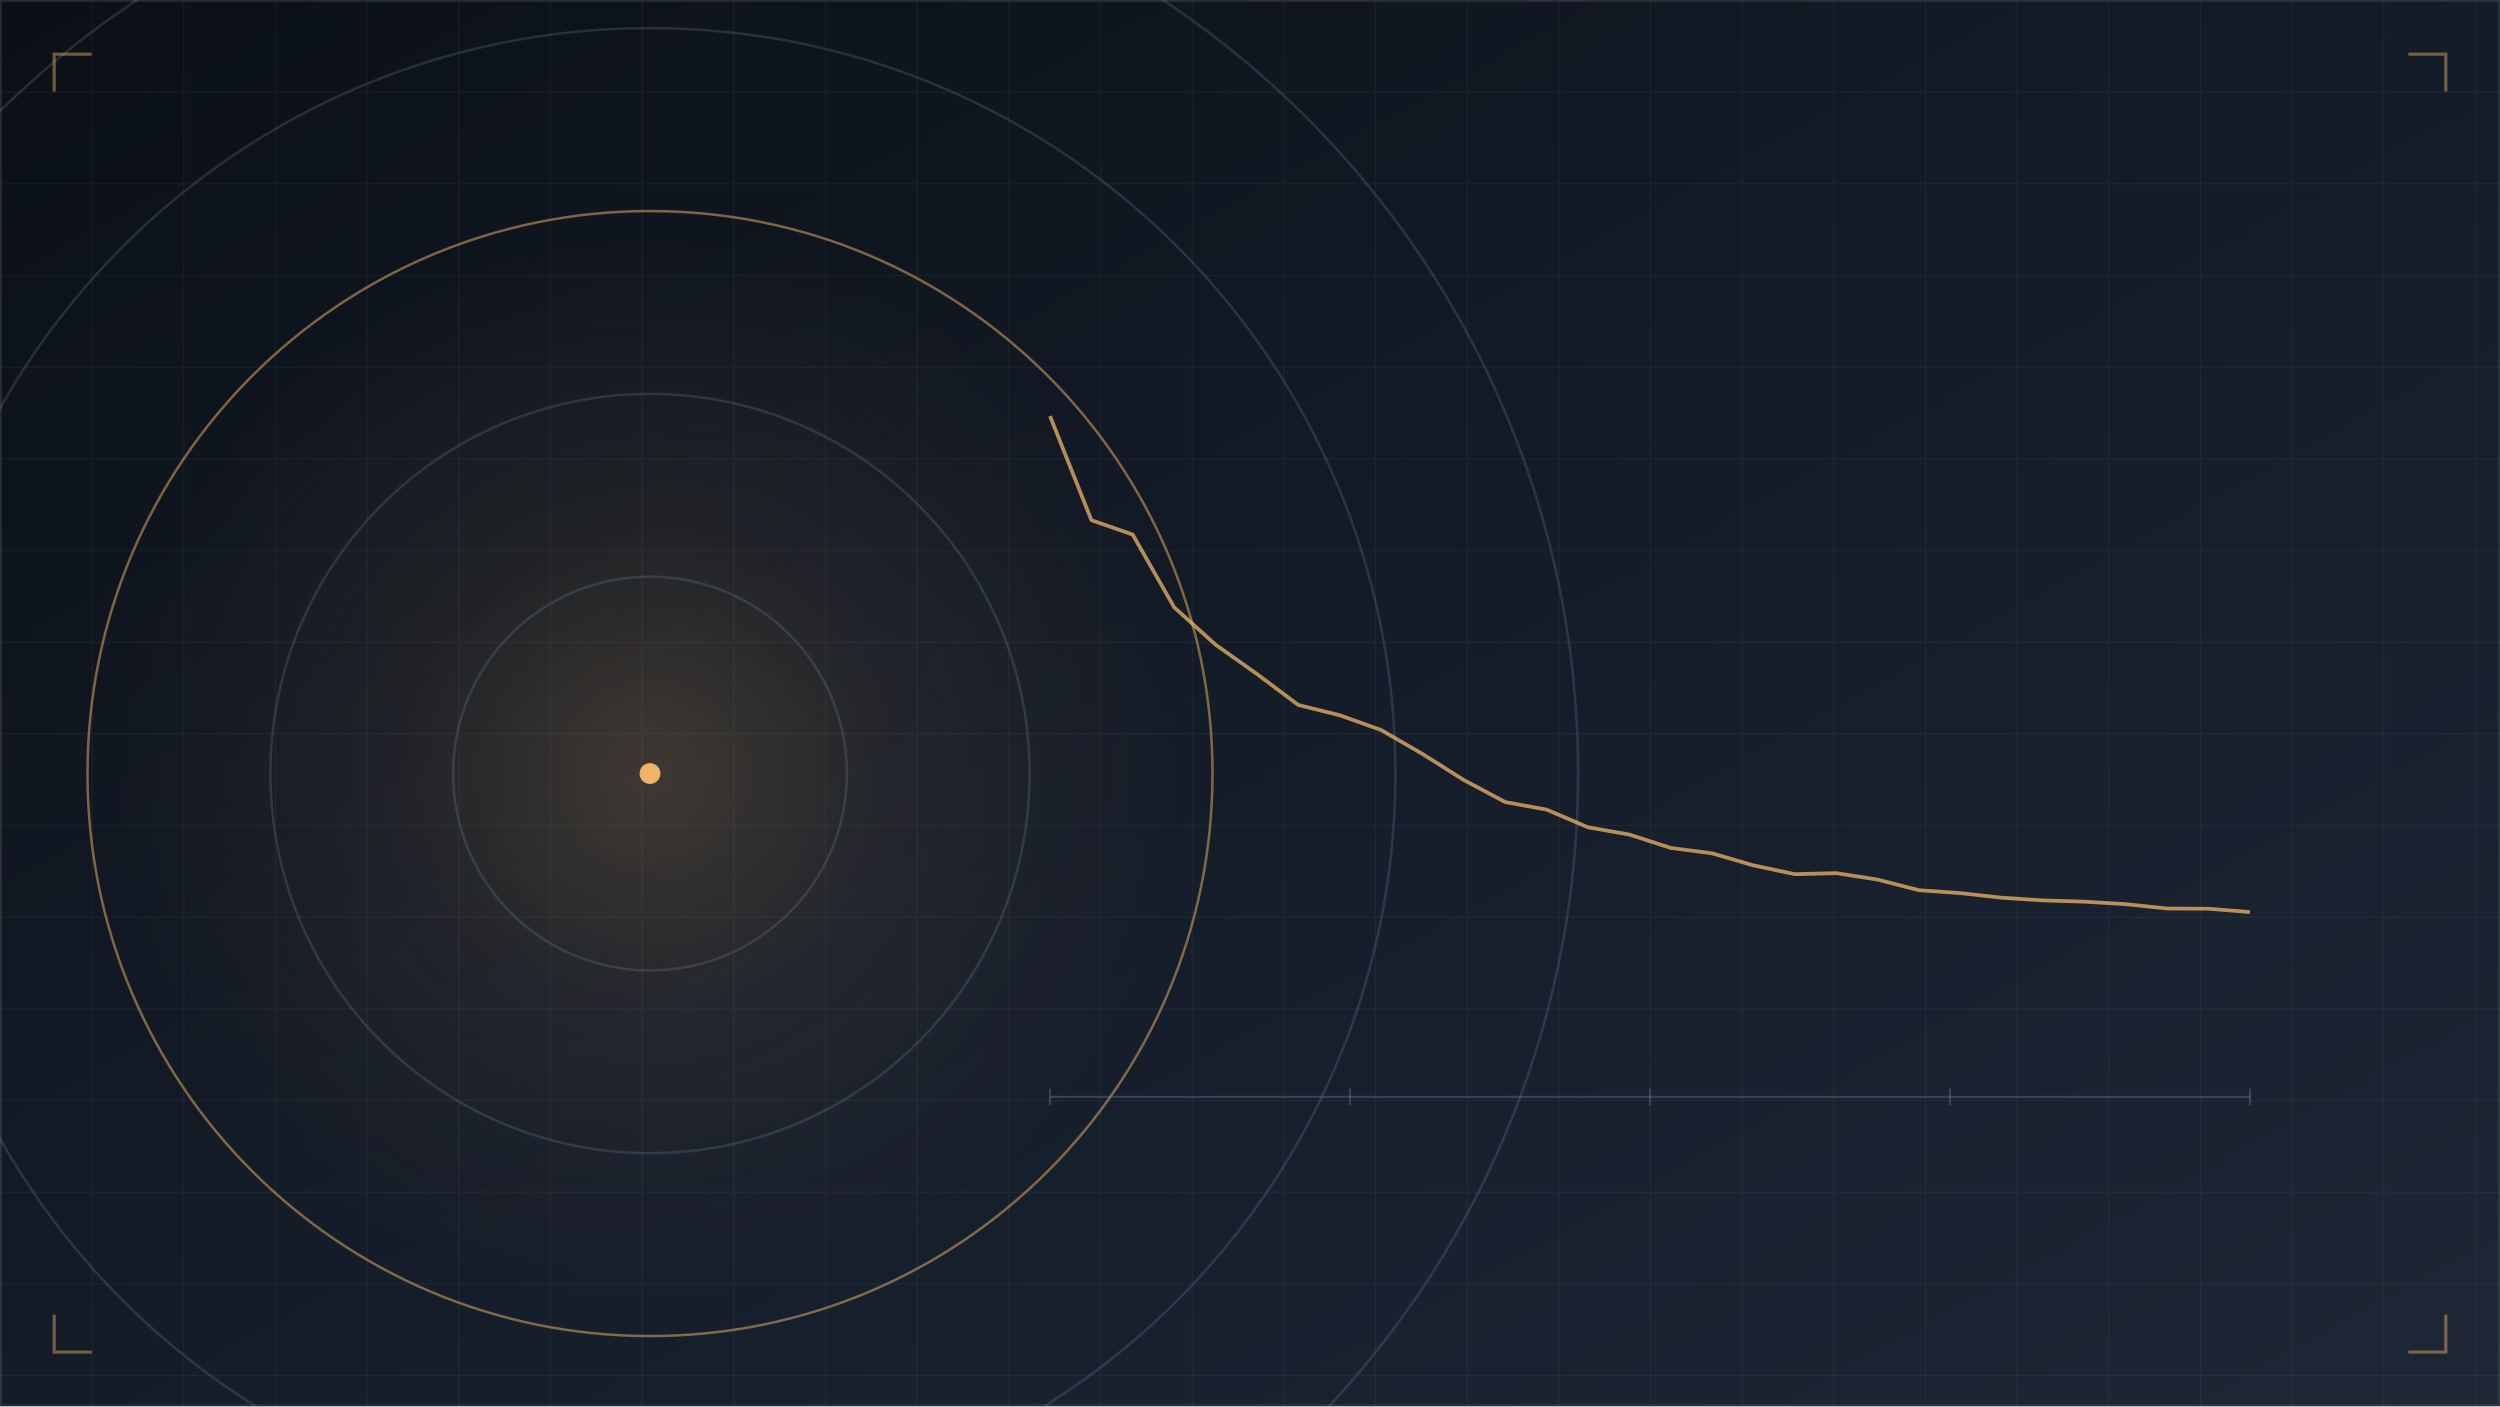
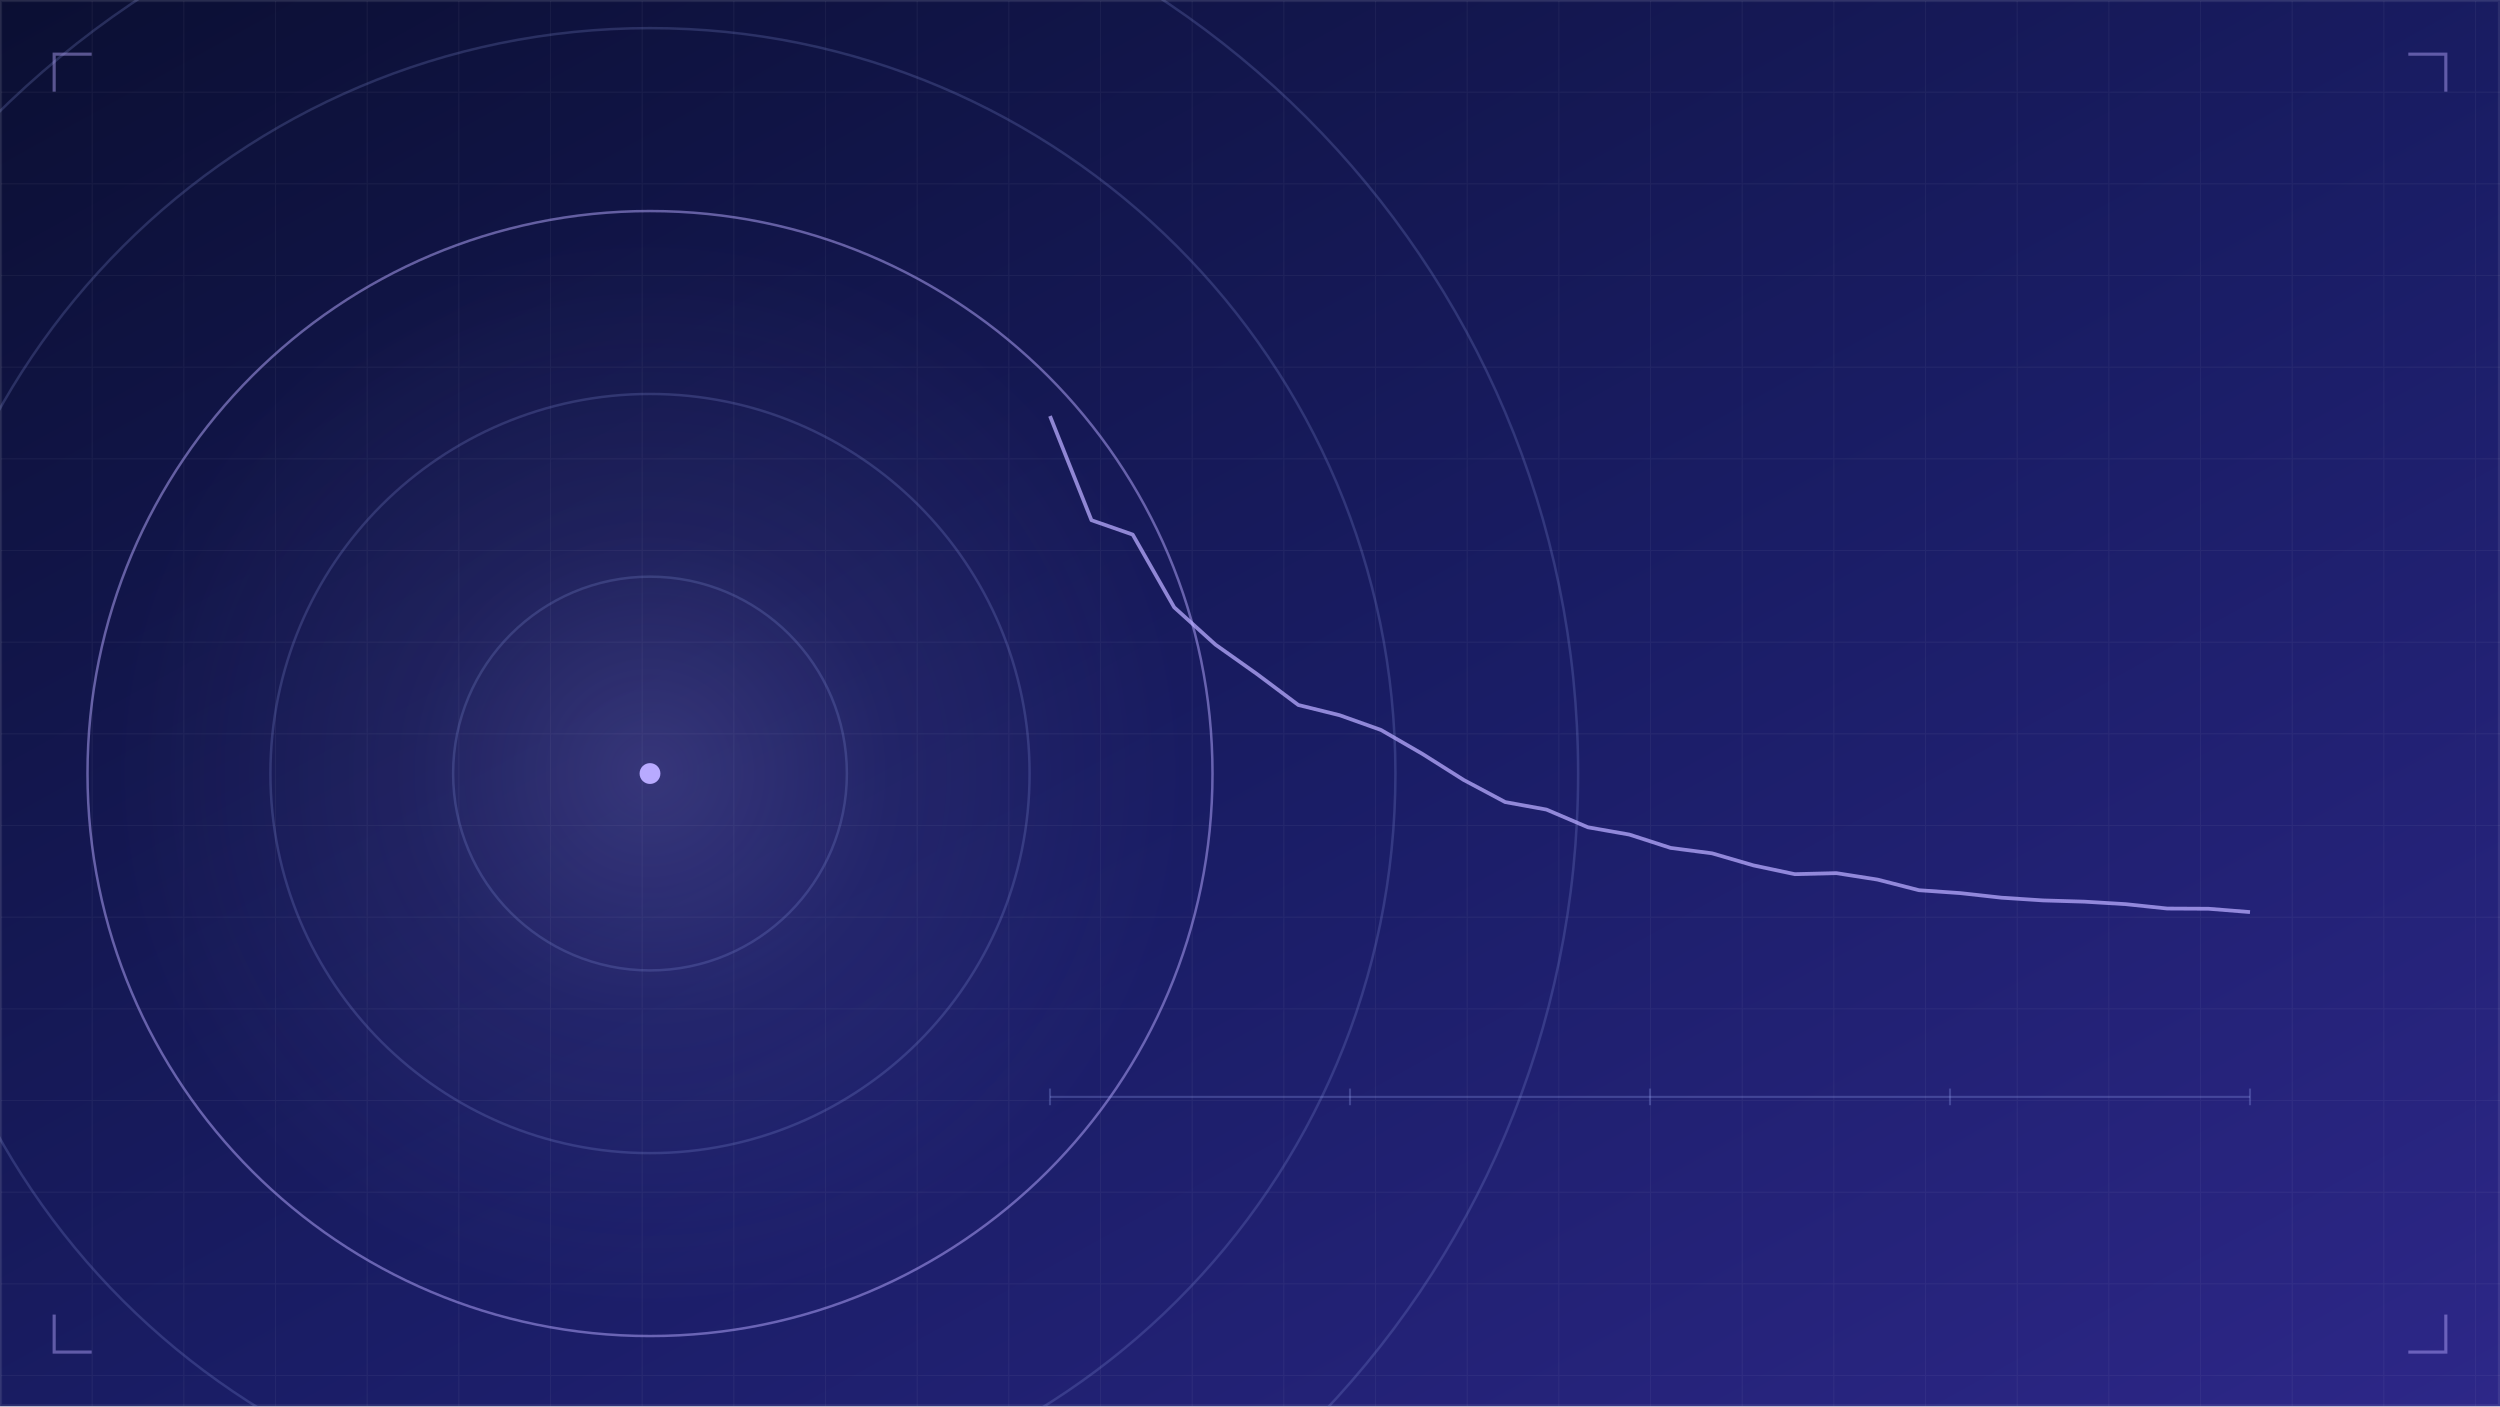
<svg xmlns="http://www.w3.org/2000/svg" viewBox="0 0 1200 675" width="1200" height="675" role="img" aria-hidden="true">
  <defs>
    <linearGradient id="bg-g" x1="0" y1="0" x2="1" y2="1">
-       <stop offset="0%" stop-color="#0B1017" />
-       <stop offset="55%" stop-color="#151D2A" />
-       <stop offset="100%" stop-color="#1D2735" />
+       <stop offset="0%" stop-color="#0B0F33" />
+       <stop offset="55%" stop-color="#1A1D66" />
+       <stop offset="100%" stop-color="#2D2788" />
    </linearGradient>
    <radialGradient id="glow-g" cx="0.5" cy="0.5" r="0.5">
-       <stop offset="0%" stop-color="#EFB468" stop-opacity="0.20" />
-       <stop offset="45%" stop-color="#EFB468" stop-opacity="0.07" />
-       <stop offset="100%" stop-color="#EFB468" stop-opacity="0" />
+       <stop offset="0%" stop-color="#B8AAFF" stop-opacity="0.20" />
+       <stop offset="45%" stop-color="#B8AAFF" stop-opacity="0.07" />
+       <stop offset="100%" stop-color="#B8AAFF" stop-opacity="0" />
    </radialGradient>
    <pattern id="grid-g" width="44" height="44" patternUnits="userSpaceOnUse">
      <path d="M44 0H0V44" fill="none" stroke="#FFFFFF" stroke-opacity="0.045" stroke-width="1" />
    </pattern>
  </defs>
  <rect width="1200" height="675" fill="url(#bg-g)" />
  <rect width="1200" height="675" fill="url(#grid-g)" />
  <circle cx="312" cy="371" r="256" fill="url(#glow-g)" />
-   <circle cx="312.0" cy="371.3" r="94.5" fill="none" stroke="#8394AE" stroke-opacity="0.22" stroke-width="1.2" />
-   <circle cx="312.0" cy="371.3" r="182.2" fill="none" stroke="#8394AE" stroke-opacity="0.22" stroke-width="1.2" />
-   <circle cx="312.0" cy="371.3" r="270.0" fill="none" stroke="#EFB468" stroke-opacity="0.5" stroke-width="1.2" />
-   <circle cx="312.0" cy="371.3" r="357.8" fill="none" stroke="#8394AE" stroke-opacity="0.22" stroke-width="1.2" />
-   <circle cx="312.0" cy="371.3" r="445.5" fill="none" stroke="#8394AE" stroke-opacity="0.22" stroke-width="1.2" />
-   <circle cx="312.0" cy="371.3" r="5" fill="#EFB468" />
-   <polyline points="504.0,199.7 523.9,249.7 543.7,256.6 563.6,291.5 583.4,309.4 603.3,323.5 623.2,338.4 643.0,343.3 662.9,350.4 682.8,361.9 702.6,374.4 722.5,385.0 742.3,388.6 762.2,397.1 782.1,400.6 801.9,407.0 821.8,409.6 841.7,415.4 861.5,419.6 881.4,419.1 901.2,422.2 921.1,427.3 941.0,428.7 960.8,430.9 980.7,432.2 1000.6,432.8 1020.4,434.0 1040.3,436.1 1060.1,436.2 1080.0,437.8" fill="none" stroke="#EFB468" stroke-opacity="0.75" stroke-width="1.8" stroke-linejoin="round" />
-   <line x1="504.0" y1="526.5" x2="1080.0" y2="526.5" stroke="#8394AE" stroke-opacity="0.3" stroke-width="1" />
-   <line x1="504.0" y1="522.5" x2="504.0" y2="530.5" stroke="#8394AE" stroke-opacity="0.3" stroke-width="1" />
-   <line x1="648.0" y1="522.5" x2="648.0" y2="530.5" stroke="#8394AE" stroke-opacity="0.3" stroke-width="1" />
-   <line x1="792.0" y1="522.5" x2="792.0" y2="530.5" stroke="#8394AE" stroke-opacity="0.3" stroke-width="1" />
-   <line x1="936.0" y1="522.5" x2="936.0" y2="530.5" stroke="#8394AE" stroke-opacity="0.3" stroke-width="1" />
-   <line x1="1080.0" y1="522.5" x2="1080.0" y2="530.5" stroke="#8394AE" stroke-opacity="0.3" stroke-width="1" />
-   <path d="M26 44V26H44" fill="none" stroke="#EFB468" stroke-opacity="0.45" stroke-width="1.5" />
-   <path d="M1174 44V26H1156" fill="none" stroke="#EFB468" stroke-opacity="0.45" stroke-width="1.5" />
-   <path d="M26 631V649H44" fill="none" stroke="#EFB468" stroke-opacity="0.45" stroke-width="1.5" />
-   <path d="M1174 631V649H1156" fill="none" stroke="#EFB468" stroke-opacity="0.45" stroke-width="1.5" />
+   <circle cx="312.0" cy="371.3" r="94.5" fill="none" stroke="#8E9BE6" stroke-opacity="0.22" stroke-width="1.2" />
+   <circle cx="312.0" cy="371.3" r="182.2" fill="none" stroke="#8E9BE6" stroke-opacity="0.22" stroke-width="1.2" />
+   <circle cx="312.0" cy="371.3" r="270.0" fill="none" stroke="#B8AAFF" stroke-opacity="0.5" stroke-width="1.2" />
+   <circle cx="312.0" cy="371.3" r="357.8" fill="none" stroke="#8E9BE6" stroke-opacity="0.22" stroke-width="1.2" />
+   <circle cx="312.0" cy="371.3" r="445.5" fill="none" stroke="#8E9BE6" stroke-opacity="0.22" stroke-width="1.2" />
+   <circle cx="312.0" cy="371.3" r="5" fill="#B8AAFF" />
+   <polyline points="504.0,199.7 523.9,249.7 543.7,256.6 563.6,291.5 583.4,309.4 603.3,323.5 623.2,338.4 643.0,343.3 662.9,350.4 682.8,361.9 702.6,374.4 722.5,385.0 742.3,388.6 762.2,397.1 782.1,400.6 801.9,407.0 821.8,409.6 841.7,415.4 861.5,419.6 881.4,419.1 901.2,422.2 921.1,427.3 941.0,428.7 960.8,430.9 980.7,432.2 1000.6,432.8 1020.4,434.0 1040.3,436.1 1060.1,436.2 1080.0,437.8" fill="none" stroke="#B8AAFF" stroke-opacity="0.75" stroke-width="1.8" stroke-linejoin="round" />
+   <line x1="504.0" y1="526.5" x2="1080.0" y2="526.5" stroke="#8E9BE6" stroke-opacity="0.3" stroke-width="1" />
+   <line x1="504.0" y1="522.5" x2="504.0" y2="530.5" stroke="#8E9BE6" stroke-opacity="0.3" stroke-width="1" />
+   <line x1="648.0" y1="522.5" x2="648.0" y2="530.5" stroke="#8E9BE6" stroke-opacity="0.3" stroke-width="1" />
+   <line x1="792.0" y1="522.5" x2="792.0" y2="530.5" stroke="#8E9BE6" stroke-opacity="0.3" stroke-width="1" />
+   <line x1="936.0" y1="522.5" x2="936.0" y2="530.5" stroke="#8E9BE6" stroke-opacity="0.3" stroke-width="1" />
+   <line x1="1080.0" y1="522.5" x2="1080.0" y2="530.5" stroke="#8E9BE6" stroke-opacity="0.3" stroke-width="1" />
+   <path d="M26 44V26H44" fill="none" stroke="#B8AAFF" stroke-opacity="0.45" stroke-width="1.5" />
+   <path d="M1174 44V26H1156" fill="none" stroke="#B8AAFF" stroke-opacity="0.45" stroke-width="1.5" />
+   <path d="M26 631V649H44" fill="none" stroke="#B8AAFF" stroke-opacity="0.45" stroke-width="1.5" />
+   <path d="M1174 631V649H1156" fill="none" stroke="#B8AAFF" stroke-opacity="0.45" stroke-width="1.5" />
  <rect x="0.5" y="0.5" width="1199" height="674" fill="none" stroke="#FFFFFF" stroke-opacity="0.08" />
</svg>
